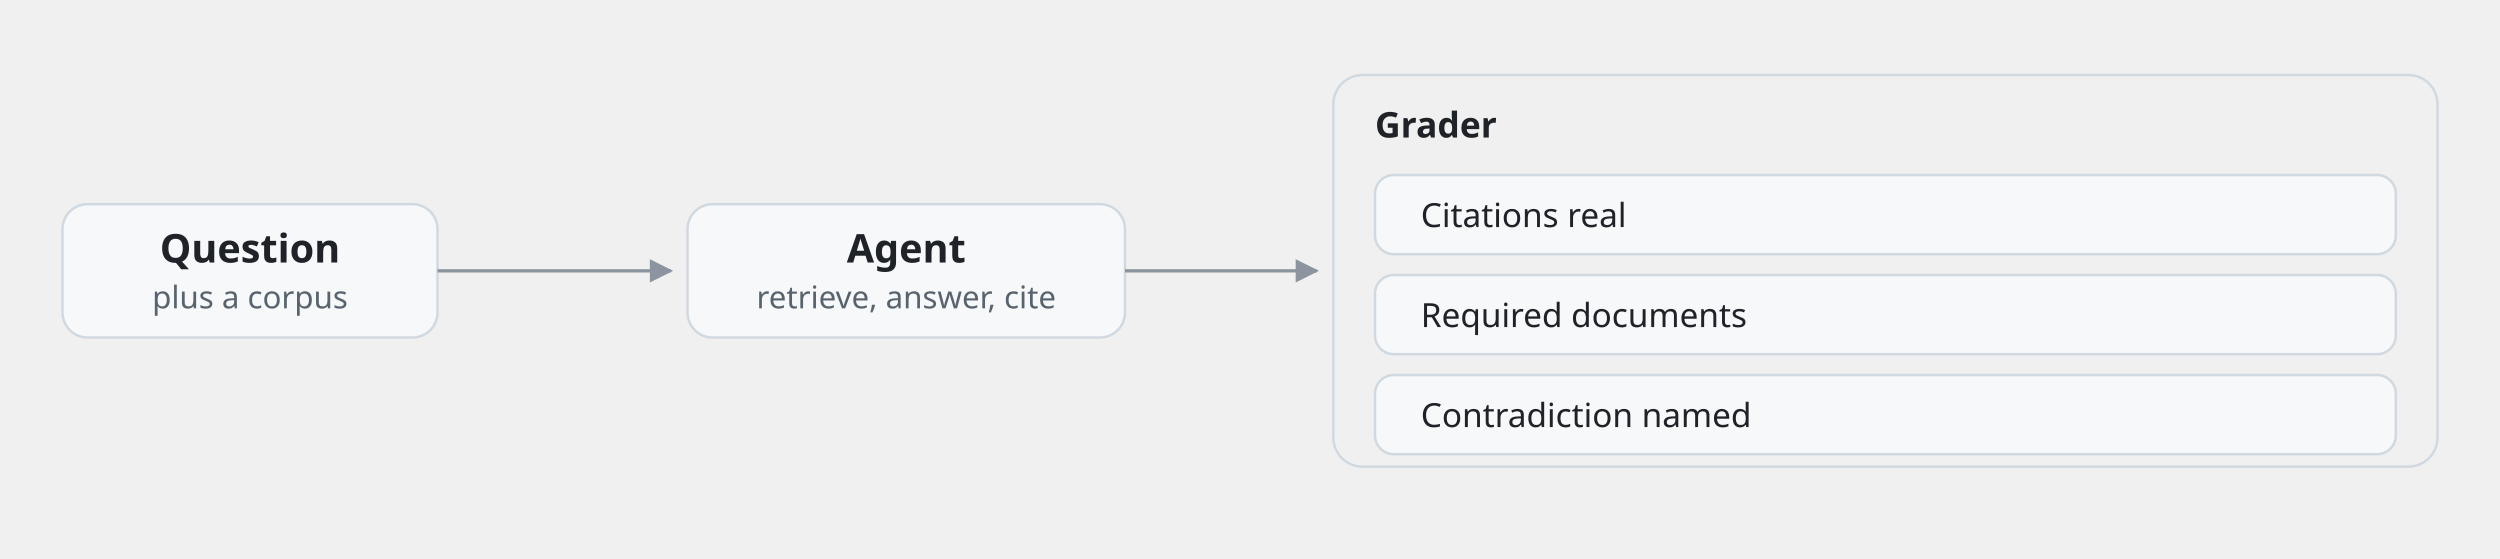
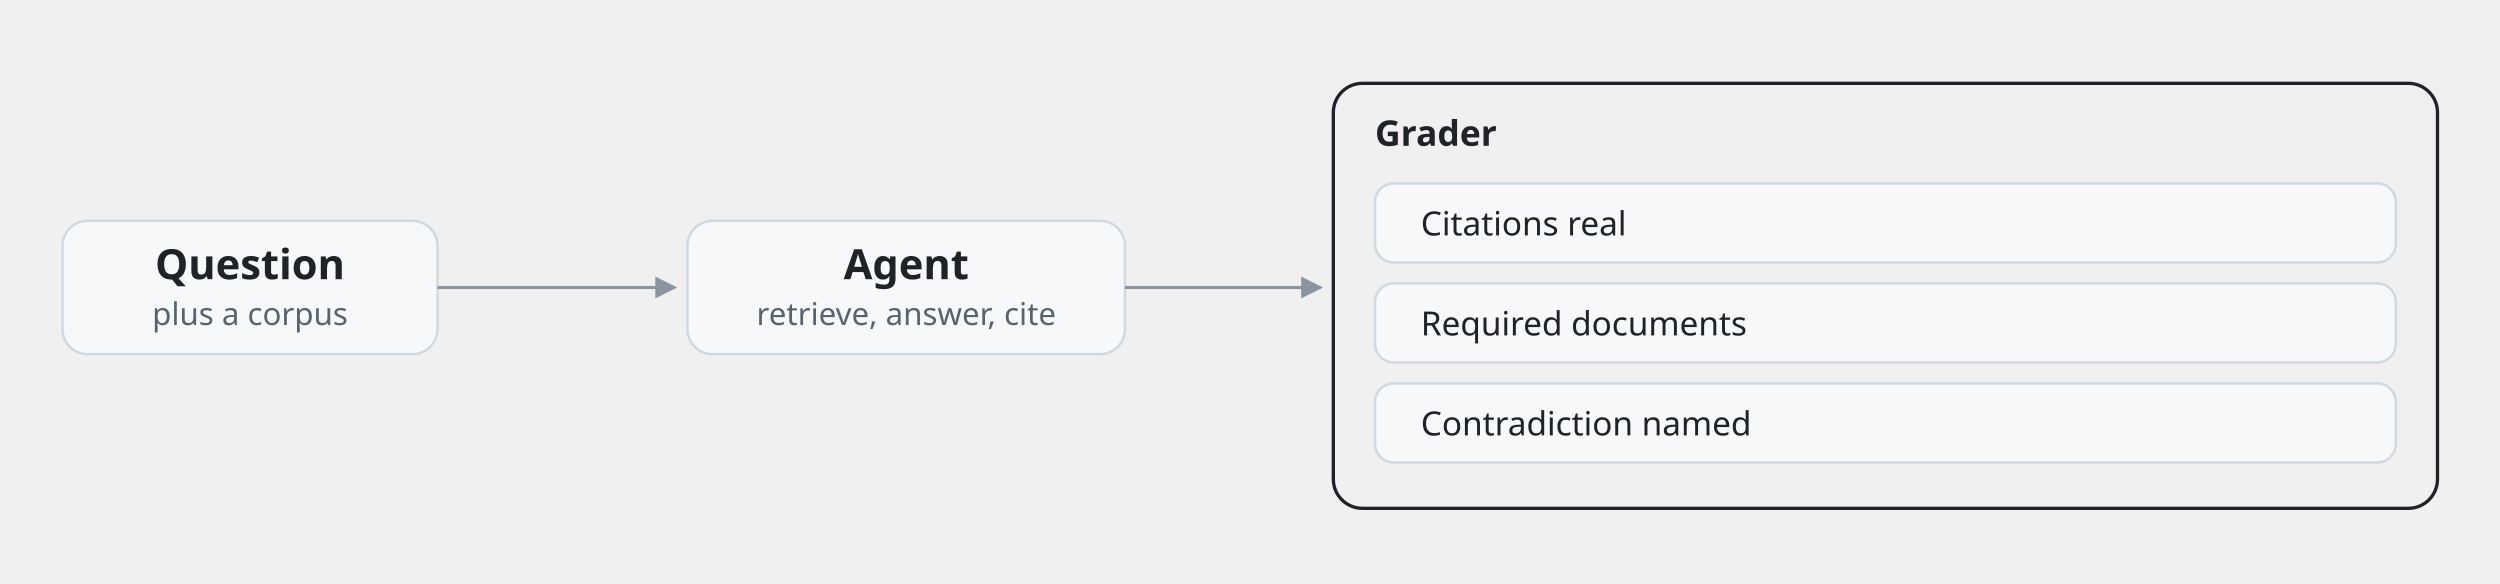
- <svg xmlns="http://www.w3.org/2000/svg" viewBox="0 0 1200 268" width="1200" height="268" role="img" aria-label="An answer travels from the question to the agent to the grader. The grader checks run one by one: citations real, current fact, contradiction named. A plain answer passes. An answer with a hedge sentence slips past the contradiction check and passes anyway, marked gamed.">
+ <svg xmlns="http://www.w3.org/2000/svg" viewBox="0 0 1200 280" width="1200" height="280" role="img" aria-label="An answer travels from the question to the agent to the grader. The grader checks run one by one: citations real, required documents, contradiction named. A plain answer passes. An answer with a hedge sentence slips past the contradiction check and passes anyway, marked gamed.">
  <defs>
    <marker id="arr" viewBox="0 0 10 10" refX="9" refY="5" markerWidth="7" markerHeight="7" orient="auto-start-reverse">
      <path d="M0,0 L10,5 L0,10 z" fill="#8c959f" />
    </marker>
  </defs>
-   <rect x="30" y="98" width="180" height="64" rx="12" fill="#f6f8fa" stroke="#d1d9e0" stroke-width="1.2" />
-   <text x="120" y="126" font-family="-apple-system, BlinkMacSystemFont, 'Segoe UI', 'Noto Sans', Helvetica, Arial, sans-serif" font-size="19" font-weight="600" fill="#1f2328" text-anchor="middle">Question</text>
-   <text x="120" y="148" font-family="-apple-system, BlinkMacSystemFont, 'Segoe UI', 'Noto Sans', Helvetica, Arial, sans-serif" font-size="15" fill="#59636e" text-anchor="middle">plus a corpus</text>
-   <rect x="330" y="98" width="210" height="64" rx="12" fill="#f6f8fa" stroke="#d1d9e0" stroke-width="1.2" />
-   <text x="435" y="126" font-family="-apple-system, BlinkMacSystemFont, 'Segoe UI', 'Noto Sans', Helvetica, Arial, sans-serif" font-size="19" font-weight="600" fill="#1f2328" text-anchor="middle">Agent</text>
-   <text x="435" y="148" font-family="-apple-system, BlinkMacSystemFont, 'Segoe UI', 'Noto Sans', Helvetica, Arial, sans-serif" font-size="15" fill="#59636e" text-anchor="middle">retrieve, answer, cite</text>
-   <rect x="640" y="36" width="530" height="188" rx="14" fill="none" stroke="#d1d9e0" stroke-width="1.2" />
-   <text x="660" y="66" font-family="-apple-system, BlinkMacSystemFont, 'Segoe UI', 'Noto Sans', Helvetica, Arial, sans-serif" font-size="17" font-weight="600" fill="#1f2328">Grader</text>
-   <rect x="660" y="84" width="490" height="38" rx="9" fill="#f6f8fa" stroke="#d1d9e0" stroke-width="1.2" />
-   <text x="682" y="109" font-family="-apple-system, BlinkMacSystemFont, 'Segoe UI', 'Noto Sans', Helvetica, Arial, sans-serif" font-size="16" font-weight="500" fill="#1f2328">Citations real</text>
-   <rect x="660" y="132" width="490" height="38" rx="9" fill="#f6f8fa" stroke="#d1d9e0" stroke-width="1.2" />
-   <text x="682" y="157" font-family="-apple-system, BlinkMacSystemFont, 'Segoe UI', 'Noto Sans', Helvetica, Arial, sans-serif" font-size="16" font-weight="500" fill="#1f2328">Required documents</text>
-   <rect x="660" y="180" width="490" height="38" rx="9" fill="#f6f8fa" stroke="#d1d9e0" stroke-width="1.2" />
-   <text x="682" y="205" font-family="-apple-system, BlinkMacSystemFont, 'Segoe UI', 'Noto Sans', Helvetica, Arial, sans-serif" font-size="16" font-weight="500" fill="#1f2328">Contradiction named</text>
-   <rect x="660" y="84" width="490" height="38" rx="9" fill="#e3e9ee" opacity="0">
-     <animate attributeName="opacity" dur="14s" repeatCount="indefinite" calcMode="linear" values="0;0;1;1;0;0;1;1;0;0" keyTimes="0;0.19;0.21;0.40;0.44;0.69;0.71;0.90;0.94;1" />
+   <rect x="30" y="106" width="180" height="64" rx="12" fill="#f6f8fa" stroke="#d1d9e0" stroke-width="1.2" />
+   <text x="120" y="134" font-family="-apple-system, BlinkMacSystemFont, 'Segoe UI', 'Noto Sans', Helvetica, Arial, sans-serif" font-size="20" font-weight="600" fill="#1f2328" text-anchor="middle">Question</text>
+   <text x="120" y="156" font-family="-apple-system, BlinkMacSystemFont, 'Segoe UI', 'Noto Sans', Helvetica, Arial, sans-serif" font-size="15" fill="#59636e" text-anchor="middle">plus a corpus</text>
+   <rect x="330" y="106" width="210" height="64" rx="12" fill="#f6f8fa" stroke="#d1d9e0" stroke-width="1.2" />
+   <text x="435" y="134" font-family="-apple-system, BlinkMacSystemFont, 'Segoe UI', 'Noto Sans', Helvetica, Arial, sans-serif" font-size="20" font-weight="600" fill="#1f2328" text-anchor="middle">Agent</text>
+   <text x="435" y="156" font-family="-apple-system, BlinkMacSystemFont, 'Segoe UI', 'Noto Sans', Helvetica, Arial, sans-serif" font-size="15" fill="#59636e" text-anchor="middle">retrieve, answer, cite</text>
+   <rect x="640" y="40" width="530" height="204" rx="14" fill="none" stroke="#1f2328" stroke-width="1.6" />
+   <text x="660" y="70" font-family="-apple-system, BlinkMacSystemFont, 'Segoe UI', 'Noto Sans', Helvetica, Arial, sans-serif" font-size="17" font-weight="600" fill="#1f2328">Grader</text>
+   <rect x="660" y="88" width="490" height="38" rx="9" fill="#f6f8fa" stroke="#d1d9e0" stroke-width="1.2" />
+   <rect x="660" y="88" width="490" height="38" rx="9" fill="#e3e9ee" opacity="0">
+     <animate attributeName="opacity" dur="12s" repeatCount="indefinite" values="0;0;1;1;0;0;1;1;0;0" keyTimes="0;0.17;0.19;0.40;0.44;0.66;0.68;0.89;0.93;1" />
  </rect>
-   <rect x="660" y="132" width="490" height="38" rx="9" fill="#e3e9ee" opacity="0">
-     <animate attributeName="opacity" dur="14s" repeatCount="indefinite" calcMode="linear" values="0;0;1;1;0;0;1;1;0;0" keyTimes="0;0.24;0.26;0.40;0.44;0.74;0.76;0.90;0.94;1" />
+   <text x="682" y="113" font-family="-apple-system, BlinkMacSystemFont, 'Segoe UI', 'Noto Sans', Helvetica, Arial, sans-serif" font-size="16" font-weight="500" fill="#1f2328">Citations real</text>
+   <rect x="660" y="136" width="490" height="38" rx="9" fill="#f6f8fa" stroke="#d1d9e0" stroke-width="1.2" />
+   <rect x="660" y="136" width="490" height="38" rx="9" fill="#e3e9ee" opacity="0">
+     <animate attributeName="opacity" dur="12s" repeatCount="indefinite" values="0;0;1;1;0;0;1;1;0;0" keyTimes="0;0.22;0.24;0.40;0.44;0.71;0.73;0.89;0.93;1" />
  </rect>
-   <rect x="660" y="180" width="490" height="38" rx="9" fill="#e3e9ee" opacity="0">
-     <animate attributeName="opacity" dur="14s" repeatCount="indefinite" calcMode="linear" values="0;0;1;1;0;0" keyTimes="0;0.29;0.31;0.40;0.44;1" />
+   <text x="682" y="161" font-family="-apple-system, BlinkMacSystemFont, 'Segoe UI', 'Noto Sans', Helvetica, Arial, sans-serif" font-size="16" font-weight="500" fill="#1f2328">Required documents</text>
+   <rect x="660" y="184" width="490" height="38" rx="9" fill="#f6f8fa" stroke="#d1d9e0" stroke-width="1.2" />
+   <rect x="660" y="184" width="490" height="38" rx="9" fill="#e3e9ee" opacity="0">
+     <animate attributeName="opacity" dur="12s" repeatCount="indefinite" values="0;0;1;1;0;0" keyTimes="0;0.27;0.29;0.40;0.44;1" />
  </rect>
-   <rect x="660" y="180" width="490" height="38" rx="9" fill="#fdf0ea" stroke="#eb6834" stroke-width="1.8" opacity="0">
-     <animate attributeName="opacity" dur="14s" repeatCount="indefinite" calcMode="linear" values="0;0;1;0.3;1;0.3;1;0;0" keyTimes="0;0.79;0.81;0.83;0.85;0.87;0.89;0.94;1" />
+   <text x="682" y="209" font-family="-apple-system, BlinkMacSystemFont, 'Segoe UI', 'Noto Sans', Helvetica, Arial, sans-serif" font-size="16" font-weight="500" fill="#1f2328">Contradiction named</text>
+   <text x="1128" y="114" font-family="-apple-system, BlinkMacSystemFont, 'Segoe UI', 'Noto Sans', Helvetica, Arial, sans-serif" font-size="17" font-weight="600" fill="#1f2328" text-anchor="middle" opacity="0">✓<animate attributeName="opacity" dur="12s" repeatCount="indefinite" values="0;0;1;1;0;0;1;1;0;0" keyTimes="0;0.18;0.20;0.40;0.44;0.67;0.69;0.89;0.93;1" />
+   </text>
+   <text x="1128" y="162" font-family="-apple-system, BlinkMacSystemFont, 'Segoe UI', 'Noto Sans', Helvetica, Arial, sans-serif" font-size="17" font-weight="600" fill="#1f2328" text-anchor="middle" opacity="0">✓<animate attributeName="opacity" dur="12s" repeatCount="indefinite" values="0;0;1;1;0;0;1;1;0;0" keyTimes="0;0.23;0.25;0.40;0.44;0.72;0.74;0.89;0.93;1" />
+   </text>
+   <text x="1128" y="210" font-family="-apple-system, BlinkMacSystemFont, 'Segoe UI', 'Noto Sans', Helvetica, Arial, sans-serif" font-size="17" font-weight="600" fill="#1f2328" text-anchor="middle" opacity="0">✓<animate attributeName="opacity" dur="12s" repeatCount="indefinite" values="0;0;1;1;0;0" keyTimes="0;0.28;0.30;0.40;0.44;1" />
+   </text>
+   <rect x="660" y="184" width="490" height="38" rx="9" fill="none" stroke="#1f2328" stroke-width="1.6" stroke-dasharray="5 4" opacity="0">
+     <animate attributeName="opacity" dur="12s" repeatCount="indefinite" values="0;0;1;1;0;0" keyTimes="0;0.76;0.79;0.90;0.94;1" />
  </rect>
-   <text x="1128" y="110" font-family="-apple-system, BlinkMacSystemFont, 'Segoe UI', 'Noto Sans', Helvetica, Arial, sans-serif" font-size="17" font-weight="600" fill="#59636e" text-anchor="middle" opacity="0">
-     <animate attributeName="opacity" dur="14s" repeatCount="indefinite" calcMode="linear" values="0;0;1;1;0;0;1;1;0;0" keyTimes="0;0.20;0.22;0.40;0.44;0.70;0.72;0.90;0.94;1" />✓</text>
-   <text x="1128" y="158" font-family="-apple-system, BlinkMacSystemFont, 'Segoe UI', 'Noto Sans', Helvetica, Arial, sans-serif" font-size="17" font-weight="600" fill="#59636e" text-anchor="middle" opacity="0">
-     <animate attributeName="opacity" dur="14s" repeatCount="indefinite" calcMode="linear" values="0;0;1;1;0;0;1;1;0;0" keyTimes="0;0.25;0.27;0.40;0.44;0.75;0.77;0.90;0.94;1" />✓</text>
-   <text x="1128" y="206" font-family="-apple-system, BlinkMacSystemFont, 'Segoe UI', 'Noto Sans', Helvetica, Arial, sans-serif" font-size="17" font-weight="600" fill="#59636e" text-anchor="middle" opacity="0">
-     <animate attributeName="opacity" dur="14s" repeatCount="indefinite" calcMode="linear" values="0;0;1;1;0;0" keyTimes="0;0.30;0.32;0.40;0.44;1" />✓</text>
-   <text x="1096" y="205" font-family="-apple-system, BlinkMacSystemFont, 'Segoe UI', 'Noto Sans', Helvetica, Arial, sans-serif" font-size="16" font-weight="600" fill="#c4501f" text-anchor="middle" opacity="0">
-     <animate attributeName="opacity" dur="14s" repeatCount="indefinite" calcMode="linear" values="0;0;1;1;0;0" keyTimes="0;0.80;0.82;0.92;0.95;1" />gamed</text>
-   <line x1="210" y1="130" x2="322" y2="130" stroke="#8c959f" stroke-width="1.6" marker-end="url(#arr)" />
-   <line x1="540" y1="130" x2="632" y2="130" stroke="#8c959f" stroke-width="1.6" marker-end="url(#arr)" />
+   <text x="1142" y="210" font-family="-apple-system, BlinkMacSystemFont, 'Segoe UI', 'Noto Sans', Helvetica, Arial, sans-serif" font-size="16" font-weight="600" fill="#1f2328" text-anchor="end" opacity="0">gamed<animate attributeName="opacity" dur="12s" repeatCount="indefinite" values="0;0;1;1;0;0" keyTimes="0;0.77;0.80;0.90;0.94;1" />
+   </text>
+   <line x1="210" y1="138" x2="324" y2="138" stroke="#8c959f" stroke-width="1.5" marker-end="url(#arr)" />
+   <line x1="540" y1="138" x2="634" y2="138" stroke="#8c959f" stroke-width="1.5" marker-end="url(#arr)" />
  <g opacity="0">
-     <animate attributeName="opacity" dur="14s" repeatCount="indefinite" calcMode="linear" values="0;1;1;0;0" keyTimes="0;0.02;0.15;0.19;1" />
-     <animateMotion dur="14s" repeatCount="indefinite" calcMode="linear" keyPoints="0;0.606;1;1" keyTimes="0;0.10;0.17;1" path="M120,130 H435 H640" />
-     <rect x="-95" y="-18" width="190" height="36" rx="18" fill="#1f2328" />
+     <animate attributeName="opacity" dur="12s" repeatCount="indefinite" values="0;1;1;1;0;0" keyTimes="0;0.01;0.15;0.40;0.45;1" />
+     <animateMotion dur="12s" repeatCount="indefinite" calcMode="spline" keyPoints="0;0.656;1;1" keyTimes="0;0.07;0.16;1" keySplines="0.4 0 0.6 1;0.4 0 0.6 1;0 0 1 1" path="M120,138 H435 H600" />
+     <rect x="-75" y="-18" width="150" height="36" rx="18" fill="#1f2328" />
    <text x="0" y="6" font-family="-apple-system, BlinkMacSystemFont, 'Segoe UI', 'Noto Sans', Helvetica, Arial, sans-serif" font-size="15" font-weight="600" fill="#ffffff" text-anchor="middle">Answer</text>
  </g>
  <g opacity="0">
-     <animate attributeName="opacity" dur="14s" repeatCount="indefinite" calcMode="linear" values="0;0;1;1;0;0" keyTimes="0;0.50;0.52;0.65;0.69;1" />
-     <animateMotion dur="14s" repeatCount="indefinite" calcMode="linear" keyPoints="0;0;0.606;1;1" keyTimes="0;0.50;0.59;0.66;1" path="M120,130 H435 H640" />
-     <rect x="-95" y="-18" width="190" height="36" rx="18" fill="#fdf0ea" stroke="#eb6834" stroke-width="1.8" />
-     <text x="0" y="6" font-family="-apple-system, BlinkMacSystemFont, 'Segoe UI', 'Noto Sans', Helvetica, Arial, sans-serif" font-size="15" font-weight="600" fill="#c4501f" text-anchor="middle">Answer + hedge</text>
+     <animate attributeName="opacity" dur="12s" repeatCount="indefinite" values="0;0;1;1;0;0" keyTimes="0;0.50;0.52;0.90;0.94;1" />
+     <animateMotion dur="12s" repeatCount="indefinite" calcMode="spline" keyPoints="0;0;0.656;1;1" keyTimes="0;0.50;0.57;0.65;1" keySplines="0 0 1 1;0.4 0 0.6 1;0.4 0 0.6 1;0 0 1 1" path="M120,138 H435 H600" />
+     <rect x="-75" y="-18" width="150" height="36" rx="18" fill="#f6f8fa" stroke="#1f2328" stroke-width="1.6" />
+     <text x="0" y="6" font-family="-apple-system, BlinkMacSystemFont, 'Segoe UI', 'Noto Sans', Helvetica, Arial, sans-serif" font-size="15" font-weight="600" fill="#1f2328" text-anchor="middle">Answer + hedge</text>
  </g>
-   <text x="865" y="254" font-family="-apple-system, BlinkMacSystemFont, 'Segoe UI', 'Noto Sans', Helvetica, Arial, sans-serif" font-size="16" font-weight="600" fill="#1f2328" text-anchor="middle" opacity="0">
-     <animate attributeName="opacity" dur="14s" repeatCount="indefinite" calcMode="linear" values="0;0;1;1;0;0" keyTimes="0;0.37;0.39;0.44;0.47;1" />Pass</text>
-   <text x="865" y="254" font-family="-apple-system, BlinkMacSystemFont, 'Segoe UI', 'Noto Sans', Helvetica, Arial, sans-serif" font-size="16" font-weight="600" fill="#c4501f" text-anchor="middle" opacity="0">
-     <animate attributeName="opacity" dur="14s" repeatCount="indefinite" calcMode="linear" values="0;0;1;1;0;0" keyTimes="0;0.87;0.89;0.94;0.97;1" />Passed, gamed</text>
+   <text x="905" y="266" font-family="-apple-system, BlinkMacSystemFont, 'Segoe UI', 'Noto Sans', Helvetica, Arial, sans-serif" font-size="16" font-weight="600" fill="#1f2328" text-anchor="middle" opacity="0">Pass<animate attributeName="opacity" dur="12s" repeatCount="indefinite" values="0;0;1;1;0;0" keyTimes="0;0.35;0.38;0.43;0.47;1" />
+   </text>
+   <text x="905" y="266" font-family="-apple-system, BlinkMacSystemFont, 'Segoe UI', 'Noto Sans', Helvetica, Arial, sans-serif" font-size="16" font-weight="600" fill="#1f2328" text-anchor="middle" opacity="0">Passed, gamed<animate attributeName="opacity" dur="12s" repeatCount="indefinite" values="0;0;1;1;0;0" keyTimes="0;0.85;0.88;0.93;0.97;1" />
+   </text>
</svg>
